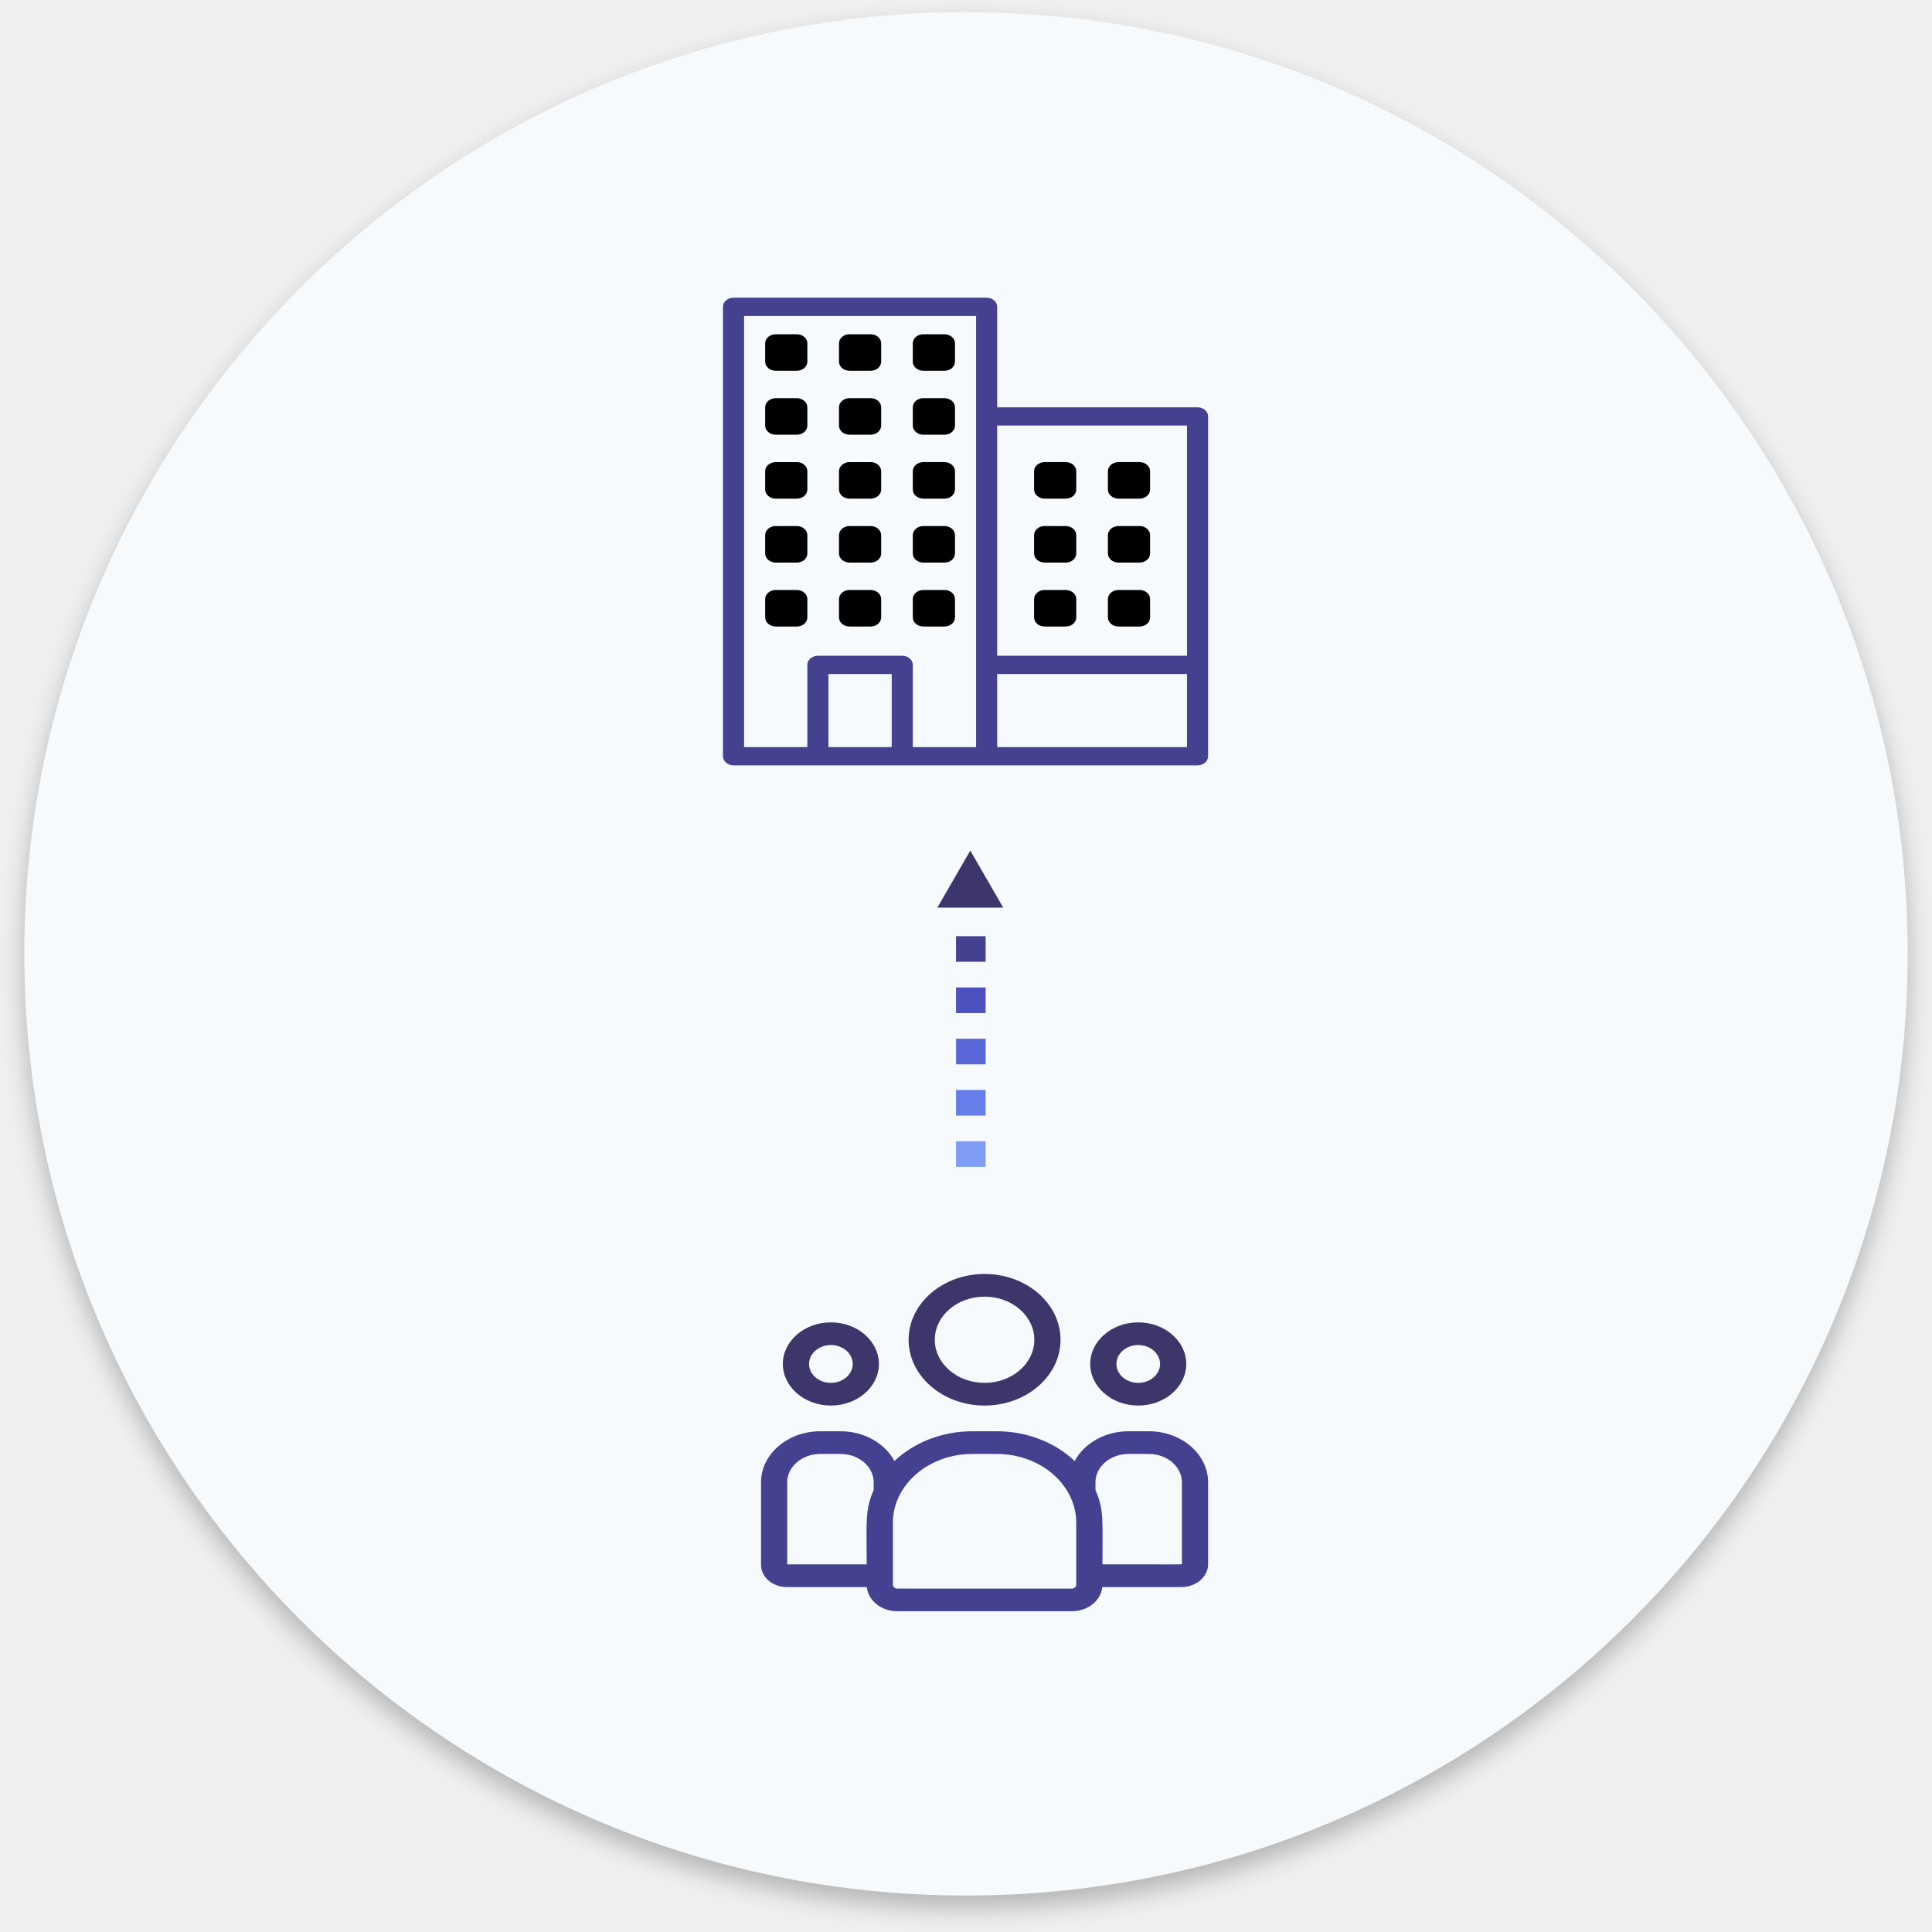
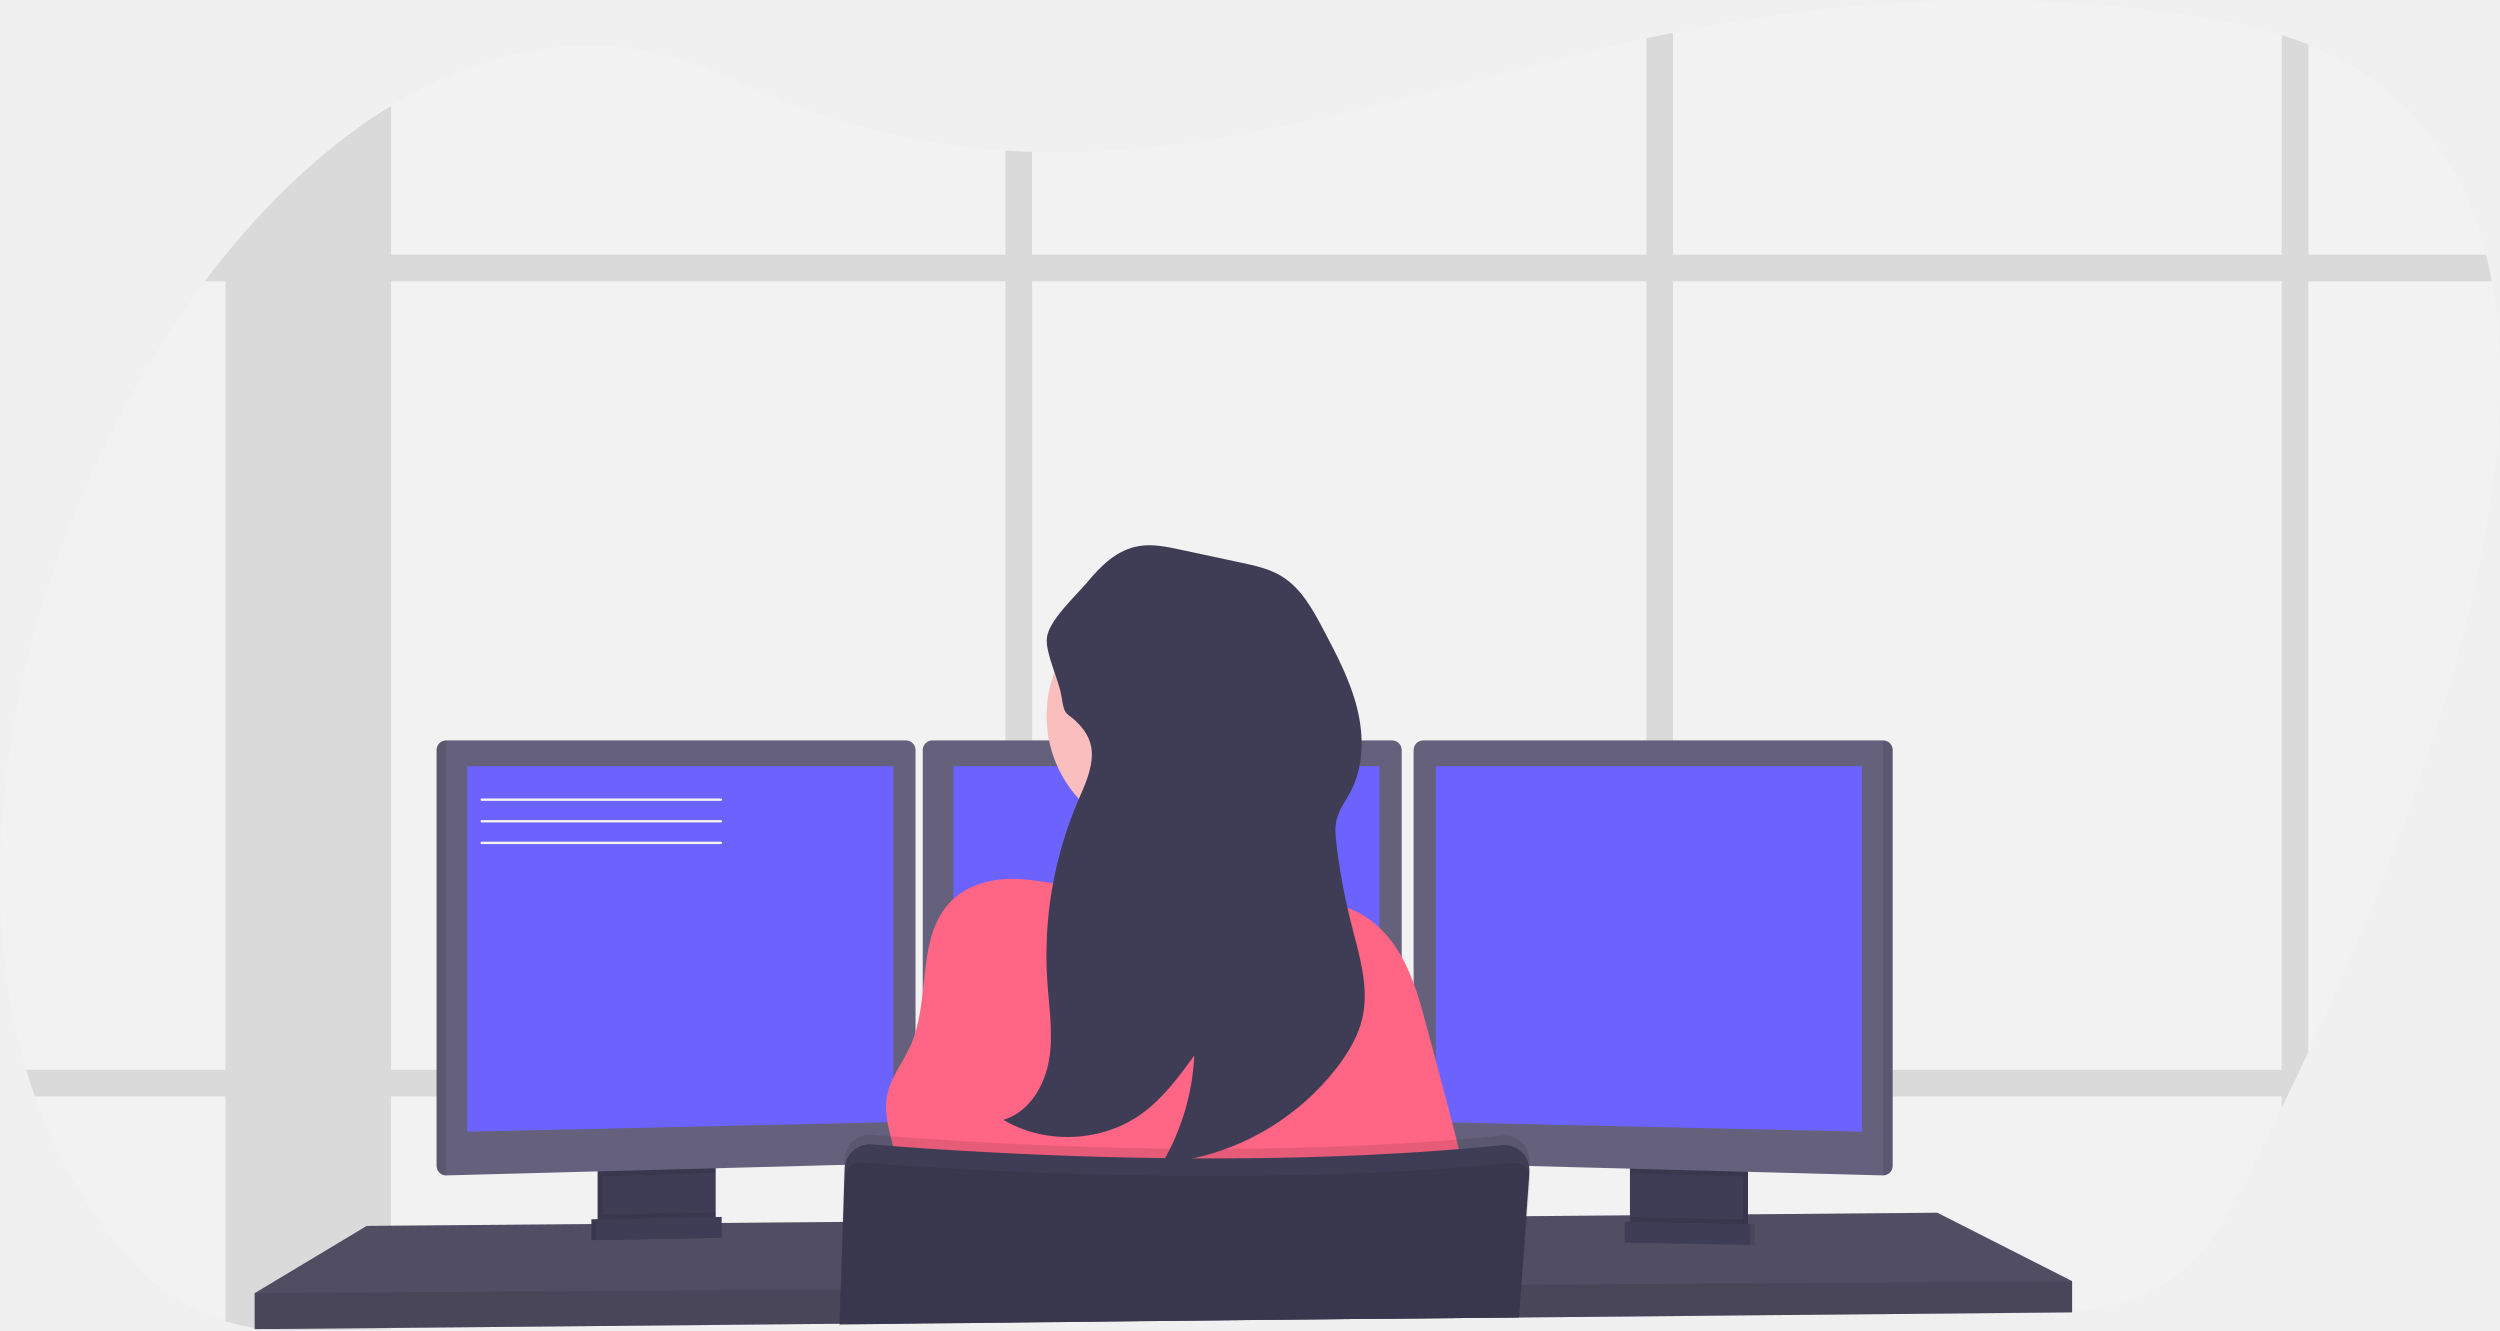
- <svg xmlns="http://www.w3.org/2000/svg" viewBox="0 0 318 318" fill="none">
-   <g filter="url(#filter0_d)">
-     <circle cx="159" cy="157" r="155" fill="#F7FAFC" />
-     <path d="M157.359 154.092h4.871v4.218h-4.871v-4.218z" fill="#434190" />
-     <path d="M157.359 162.529h4.871v4.219h-4.871v-4.219z" fill="#4C51BF" />
-     <path d="M157.359 170.967h4.871v4.219h-4.871v-4.219z" fill="#5A67D8" />
-     <path d="M157.359 179.404h4.871v4.219h-4.871v-4.219z" fill="#667EEA" />
-     <path d="M157.359 187.842h4.871v4.218h-4.871v-4.218z" fill="#7F9CF5" />
-     <path d="M162.055 231.348c6.895 0 12.504-4.858 12.504-10.83 0-5.971-5.609-10.829-12.504-10.829-6.894 0-12.503 4.858-12.503 10.829 0 5.972 5.609 10.83 12.503 10.83zm0-17.925c4.518 0 8.193 3.183 8.193 7.095 0 3.913-3.675 7.096-8.193 7.096-4.517 0-8.192-3.183-8.192-7.096 0-3.912 3.675-7.095 8.192-7.095zM187.351 231.348c4.358 0 7.904-3.071 7.904-6.846s-3.546-6.846-7.904-6.846c-4.359 0-7.905 3.071-7.905 6.846s3.546 6.846 7.905 6.846zm0-9.958c1.981 0 3.593 1.396 3.593 3.112 0 1.716-1.612 3.112-3.593 3.112-1.982 0-3.593-1.396-3.593-3.112 0-1.716 1.611-3.112 3.593-3.112z" fill="#3C366B" />
-     <path d="M189.09 235.58h-3.335c-3.929 0-7.321 2.011-8.866 4.899-3.182-3.009-7.753-4.899-12.824-4.899h-4.018c-5.071 0-9.642 1.89-12.824 4.899-1.546-2.888-4.938-4.899-8.867-4.899h-3.335c-5.381 0-9.758 3.769-9.758 8.401v13.595c0 2.011 1.896 3.647 4.227 3.647h13.183c.221 2.228 2.384 3.983 5.014 3.983h28.738c2.629 0 4.792-1.755 5.013-3.983h13.033c2.414 0 4.378-1.694 4.378-3.777v-13.465c0-4.632-4.378-8.401-9.759-8.401zm-59.516 8.401c0-2.573 2.444-4.666 5.447-4.666h3.335c3.003 0 5.447 2.093 5.447 4.666v1.279c-1.45 3.269-1.15 5.228-1.15 12.229h-13.079v-13.508zm47.572 16.866c0 .344-.323.625-.721.625h-28.739c-.398 0-.721-.281-.721-.625v-10.202c0-6.248 5.868-11.33 13.082-11.33h4.018c7.213 0 13.081 5.082 13.081 11.33v10.202zm17.391-3.401c0 .065.804.043-13.079.043 0-7.052.298-8.965-1.15-12.229v-1.279c0-2.573 2.444-4.666 5.447-4.666h3.335c3.003 0 5.447 2.093 5.447 4.666v13.465z" fill="#434190" />
-     <path d="M136.76 231.348c4.359 0 7.905-3.071 7.905-6.846s-3.546-6.846-7.905-6.846c-4.358 0-7.904 3.071-7.904 6.846s3.546 6.846 7.904 6.846zm0-9.958c1.982 0 3.593 1.396 3.593 3.112 0 1.716-1.611 3.112-3.593 3.112-1.981 0-3.593-1.396-3.593-3.112 0-1.716 1.612-3.112 3.593-3.112z" fill="#3C366B" />
-     <path d="M197.113 67.042h-32.981V50.503c0-.83-.777-1.503-1.736-1.503h-41.66c-.959 0-1.736.673-1.736 1.503v73.968c0 .831.777 1.504 1.736 1.504h76.377c.958 0 1.735-.673 1.735-1.504V68.545c0-.83-.777-1.503-1.735-1.503zm-32.981 3.007h31.245v37.885h-31.245V70.049zm-27.774 52.919v-12.027h10.415v12.027h-10.415zm12.151-15.034h-13.886c-.959 0-1.736.673-1.736 1.503v13.531h-10.415V52.007h38.188v70.961h-10.415v-13.531c0-.83-.777-1.503-1.736-1.503zm15.623 15.034v-12.027h31.245v12.027h-31.245z" fill="#434190" />
-     <path d="M139.83 61.028h3.471c.959 0 1.736-.674 1.736-1.504v-3.007c0-.83-.777-1.503-1.736-1.503h-3.471c-.959 0-1.736.673-1.736 1.503v3.007c0 .83.777 1.504 1.736 1.504zM139.83 71.552h3.471c.959 0 1.736-.674 1.736-1.504v-3.007c0-.83-.777-1.503-1.736-1.503h-3.471c-.959 0-1.736.673-1.736 1.503v3.007c0 .83.777 1.504 1.736 1.504zM139.83 82.075h3.471c.959 0 1.736-.673 1.736-1.503v-3.007c0-.83-.777-1.503-1.736-1.503h-3.471c-.959 0-1.736.673-1.736 1.503v3.007c0 .83.777 1.503 1.736 1.503zM139.83 92.6h3.471c.959 0 1.736-.674 1.736-1.504v-3.007c0-.83-.777-1.503-1.736-1.503h-3.471c-.959 0-1.736.673-1.736 1.503v3.007c0 .83.777 1.503 1.736 1.503zM139.83 103.123h3.471c.959 0 1.736-.673 1.736-1.503v-3.007c0-.83-.777-1.504-1.736-1.504h-3.471c-.959 0-1.736.674-1.736 1.504v3.007c0 .83.777 1.503 1.736 1.503zM127.679 61.028h3.471c.959 0 1.736-.674 1.736-1.504v-3.007c0-.83-.777-1.503-1.736-1.503h-3.471c-.959 0-1.736.673-1.736 1.503v3.007c0 .83.777 1.504 1.736 1.504zM127.679 71.552h3.471c.959 0 1.736-.674 1.736-1.504v-3.007c0-.83-.777-1.503-1.736-1.503h-3.471c-.959 0-1.736.673-1.736 1.503v3.007c0 .83.777 1.504 1.736 1.504zM127.679 82.075h3.471c.959 0 1.736-.673 1.736-1.503v-3.007c0-.83-.777-1.503-1.736-1.503h-3.471c-.959 0-1.736.673-1.736 1.503v3.007c0 .83.777 1.503 1.736 1.503zM127.679 92.6h3.471c.959 0 1.736-.674 1.736-1.504v-3.007c0-.83-.777-1.503-1.736-1.503h-3.471c-.959 0-1.736.673-1.736 1.503v3.007c0 .83.777 1.503 1.736 1.503zM127.679 103.123h3.471c.959 0 1.736-.673 1.736-1.503v-3.007c0-.83-.777-1.504-1.736-1.504h-3.471c-.959 0-1.736.674-1.736 1.504v3.007c0 .83.777 1.503 1.736 1.503zM155.452 55.014h-3.471c-.959 0-1.736.673-1.736 1.503v3.007c0 .83.777 1.504 1.736 1.504h3.471c.959 0 1.736-.674 1.736-1.504v-3.007c0-.83-.777-1.503-1.736-1.503zM155.452 65.538h-3.471c-.959 0-1.736.673-1.736 1.503v3.007c0 .83.777 1.503 1.736 1.503h3.471c.959 0 1.736-.673 1.736-1.503v-3.007c0-.83-.777-1.503-1.736-1.503zM155.452 76.061h-3.471c-.959 0-1.736.674-1.736 1.504v3.007c0 .83.777 1.503 1.736 1.503h3.471c.959 0 1.736-.673 1.736-1.503v-3.007c0-.83-.777-1.504-1.736-1.504zM155.452 86.586h-3.471c-.959 0-1.736.673-1.736 1.503v3.007c0 .83.777 1.503 1.736 1.503h3.471c.959 0 1.736-.673 1.736-1.503v-3.007c0-.83-.777-1.503-1.736-1.503zM155.452 97.11h-3.471c-.959 0-1.736.672-1.736 1.503v3.007c0 .83.777 1.503 1.736 1.503h3.471c.959 0 1.736-.673 1.736-1.503v-3.007c0-.83-.777-1.504-1.736-1.504zM187.565 76.061h-3.471c-.959 0-1.736.674-1.736 1.504v3.007c0 .83.777 1.503 1.736 1.503h3.471c.959 0 1.736-.673 1.736-1.503v-3.007c0-.83-.777-1.504-1.736-1.504zM187.565 86.586h-3.471c-.959 0-1.736.673-1.736 1.503v3.007c0 .83.777 1.503 1.736 1.503h3.471c.959 0 1.736-.673 1.736-1.503v-3.007c0-.83-.777-1.503-1.736-1.503zM187.565 97.11h-3.471c-.959 0-1.736.672-1.736 1.503v3.007c0 .83.777 1.503 1.736 1.503h3.471c.959 0 1.736-.673 1.736-1.503v-3.007c0-.83-.777-1.504-1.736-1.504zM175.415 76.061h-3.472c-.958 0-1.735.674-1.735 1.504v3.007c0 .83.777 1.503 1.735 1.503h3.472c.958 0 1.735-.673 1.735-1.503v-3.007c0-.83-.777-1.504-1.735-1.504zM175.415 86.586h-3.472c-.958 0-1.735.673-1.735 1.503v3.007c0 .83.777 1.503 1.735 1.503h3.472c.958 0 1.735-.673 1.735-1.503v-3.007c0-.83-.777-1.503-1.735-1.503zM175.415 97.11h-3.472c-.958 0-1.735.672-1.735 1.503v3.007c0 .83.777 1.503 1.735 1.503h3.472c.958 0 1.735-.673 1.735-1.503v-3.007c0-.83-.777-1.504-1.735-1.504z" fill="#000" />
-     <path d="M159.707 140l5.424 9.394h-10.848l5.424-9.394z" fill="#3C366B" />
+ <svg xmlns="http://www.w3.org/2000/svg" width="342" height="182" viewBox="0 0 342 182" fill="none">
+   <g clip-path="url(#clip0)">
+     <path d="M315.779 143.917C315.398 144.738 315.018 145.549 314.639 146.348C314.048 147.589 313.464 148.806 312.888 150C312.632 150.528 312.376 151.047 312.126 151.566C309.302 157.337 306.665 162.44 304.425 166.637C302.392 170.44 299.374 173.627 295.687 175.863C292 178.099 287.78 179.303 283.468 179.347L233.661 179.889H233.136L228.866 179.935L225.214 179.975L214.015 180.096H213.562L207.86 180.158H207.686L172.544 180.539L141.176 180.868L137.527 180.907L114.865 181.154H114.839L100.142 181.311H99.984L53.511 181.814L39.609 181.965C38.425 181.978 37.242 181.919 36.065 181.787V181.787C35.664 181.741 35.264 181.689 34.866 181.626C28.383 180.626 22.437 177.434 18.021 172.582C12.041 166.004 7.689 158.328 4.766 150C4.343 148.798 3.949 147.58 3.584 146.348C-6.535 112.143 5.8 68.013 28.002 38.482C28.933 37.247 29.879 36.043 30.84 34.869L30.863 34.843C37.691 26.462 45.347 19.46 53.502 14.481C67.952 5.643 83.963 3.154 99.712 10.573C113.036 16.852 125.477 19.805 137.537 20.606C138.755 20.685 139.974 20.744 141.186 20.78C168.849 21.65 194.775 11.683 225.221 5.249C226.433 4.993 227.648 4.74 228.873 4.5C250.592 0.178 274.686 -2.101 303.338 2.691C306.314 3.177 309.252 3.879 312.126 4.793C313.39 5.2 314.607 5.638 315.779 6.106C329.454 11.67 336.913 21.949 340.082 34.83C340.382 36.025 340.642 37.241 340.861 38.478C346.48 69.462 330.023 113.411 315.779 143.917Z" fill="#F2F2F2" />
+     <path opacity="0.1" d="M163.236 146.347C163.104 147.575 162.899 148.795 162.622 149.999H193.396V146.347H163.236ZM137.537 166.975L141.185 166.945V157.924C139.934 157.868 138.716 157.812 137.537 157.753V166.975ZM61.039 146.347V149.999H126.232V146.347H61.039ZM340.099 34.842H315.795V6.109C314.623 5.633 313.406 5.196 312.143 4.795V34.842H228.873V4.489C227.648 4.729 226.433 4.982 225.221 5.238V34.842H141.185V20.769C139.973 20.733 138.755 20.674 137.537 20.595V34.842H53.501V14.48C45.346 19.459 37.691 26.461 30.863 34.842H30.84V34.868C29.876 36.051 28.93 37.255 28.002 38.481H30.84V146.347H3.58C3.944 147.579 4.338 148.797 4.762 149.999H30.836V180.745C32.148 181.147 33.487 181.453 34.843 181.662C35.241 181.724 35.641 181.777 36.042 181.823C37.218 181.954 38.402 182.014 39.586 182L53.488 181.849V149.992H137.537V180.933L141.185 180.893V149.999H225.221V180.003L228.873 179.964V149.999H312.126V151.565C312.376 151.046 312.632 150.528 312.888 149.999C313.464 148.806 314.048 147.588 314.639 146.347C315.018 145.55 315.397 144.74 315.778 143.917V38.494H340.877C340.656 37.248 340.396 36.031 340.099 34.842ZM53.501 146.347V38.481H137.537V146.347H53.501ZM141.192 146.347V38.481H225.221V146.347H141.192ZM312.133 146.347H228.873V38.481H312.126L312.133 146.347Z" fill="black" />
+     <path d="M283.464 175.261V179.53L233.569 179.99L233.037 180L214.074 180.174L213.62 180.181L207.857 180.23H207.686L172.55 180.555L114.875 181.09H114.826L100.161 181.228L100.004 181.232L34.843 181.829V176.903L50.164 167.707L80.906 167.451L81.562 167.448L81.779 167.444L82.436 167.435L97.196 167.313L97.856 167.31L98.066 167.307L98.723 167.303L103.455 167.264L103.58 167.261L115.256 167.162H115.351L206.457 166.394L208.687 166.377H208.911L210.612 166.361L222.977 166.259L223.634 166.249L224.242 166.242H224.557L228.403 166.213L229.165 166.203L230.186 166.196L233.389 166.167L238.469 166.124L239.126 166.118L240.269 166.111H240.483L265.02 165.901L283.464 175.261Z" fill="#65617D" />
+     <path opacity="0.2" d="M283.464 175.261V179.53L233.569 179.99L233.037 180L214.074 180.174L213.62 180.181L207.857 180.23H207.686L172.55 180.555L114.875 181.09H114.826L100.161 181.228L100.004 181.232L34.843 181.829V176.903L50.164 167.707L80.906 167.451L81.562 167.448L81.779 167.444L82.436 167.435L97.196 167.313L97.856 167.31L98.066 167.307L98.723 167.303L103.455 167.264L103.58 167.261L115.256 167.162H115.351L206.457 166.394L208.687 166.377H208.911L210.612 166.361L222.977 166.259L223.634 166.249L224.242 166.242H224.557L228.403 166.213L229.165 166.203L230.186 166.196L233.389 166.167L238.469 166.124L239.126 166.118L240.269 166.111H240.483L265.02 165.901L283.464 175.261Z" fill="black" />
+     <path d="M97.248 158.843V166.886C97.248 167.267 97.14 167.64 96.937 167.962C96.733 168.284 96.442 168.542 96.098 168.706C95.842 168.83 95.562 168.897 95.277 168.903L83.815 169.146C83.509 169.153 83.205 169.089 82.928 168.958C82.578 168.798 82.281 168.54 82.074 168.216C81.866 167.892 81.755 167.514 81.756 167.129V158.843H97.248Z" fill="#3F3D56" />
+     <path opacity="0.1" d="M97.248 158.843V166.886C97.248 167.267 97.14 167.64 96.937 167.962C96.733 168.284 96.442 168.542 96.098 168.706C95.842 168.83 95.562 168.897 95.277 168.903L83.815 169.146C83.509 169.153 83.205 169.089 82.928 168.958C82.578 168.798 82.281 168.54 82.074 168.216C81.866 167.892 81.755 167.514 81.756 167.129V158.843H97.248Z" fill="black" />
+     <path d="M97.905 158.843V166.886C97.905 167.267 97.797 167.64 97.593 167.962C97.39 168.284 97.099 168.542 96.755 168.706C96.499 168.83 96.219 168.897 95.934 168.903L84.472 169.146C84.166 169.153 83.862 169.089 83.585 168.958C83.235 168.798 82.938 168.54 82.73 168.216C82.522 167.892 82.412 167.514 82.413 167.129V158.843H97.905Z" fill="#3F3D56" />
+     <path d="M239.126 158.84H223.634V169.185H239.126V158.84Z" fill="#3F3D56" />
+     <path opacity="0.1" d="M239.126 158.84H223.634V169.185H239.126V158.84Z" fill="black" />
+     <path d="M238.469 158.84H222.977V169.185H238.469V158.84Z" fill="#3F3D56" />
+     <path opacity="0.1" d="M97.902 158.84V160.472L82.41 160.886V158.84H97.902Z" fill="black" />
+     <path d="M125.246 102.585V157.825C125.242 158.162 125.109 158.485 124.873 158.726C124.638 158.968 124.319 159.11 123.982 159.122L61.038 160.797H61.022C60.679 160.793 60.352 160.655 60.109 160.413C59.867 160.17 59.729 159.843 59.725 159.5V102.585C59.729 102.242 59.867 101.915 60.109 101.672C60.352 101.43 60.679 101.292 61.022 101.288H123.949C124.292 101.292 124.619 101.43 124.862 101.672C125.104 101.915 125.242 102.242 125.246 102.585V102.585Z" fill="#65617D" />
+     <path opacity="0.1" d="M61.038 101.288V160.797H61.022C60.679 160.793 60.352 160.655 60.109 160.413C59.867 160.17 59.729 159.843 59.725 159.5V102.585C59.729 102.242 59.867 101.915 60.109 101.672C60.352 101.43 60.679 101.292 61.022 101.288H61.038Z" fill="black" />
+     <path d="M63.909 104.815H122.205V153.503L63.909 154.817V104.815Z" fill="#6C63FF" />
+     <path opacity="0.1" d="M238.469 158.84V160.945L222.977 160.531V158.84H238.469Z" fill="black" />
+     <path d="M258.917 102.585V159.5C258.913 159.846 258.773 160.175 258.527 160.418C258.281 160.661 257.949 160.797 257.603 160.797V160.797L194.647 159.122C194.31 159.11 193.991 158.968 193.755 158.726C193.52 158.485 193.386 158.162 193.382 157.825V102.585C193.387 102.242 193.525 101.915 193.767 101.672C194.009 101.43 194.337 101.292 194.68 101.288H257.607C257.952 101.289 258.283 101.425 258.528 101.668C258.773 101.911 258.913 102.24 258.917 102.585V102.585Z" fill="#65617D" />
+     <path opacity="0.1" d="M258.917 102.585V159.5C258.913 159.846 258.773 160.175 258.527 160.418C258.281 160.661 257.949 160.797 257.604 160.797V160.797V101.288C257.949 101.288 258.281 101.424 258.527 101.667C258.773 101.909 258.913 102.239 258.917 102.585Z" fill="black" />
+     <path d="M254.726 104.815H196.43V153.503L254.726 154.817V104.815Z" fill="#6C63FF" />
+     <path d="M191.754 102.585V157.825C191.75 158.162 191.616 158.485 191.381 158.726C191.145 158.968 190.826 159.11 190.489 159.122L127.546 160.797C127.2 160.797 126.868 160.661 126.622 160.418C126.377 160.175 126.236 159.846 126.232 159.5V102.585C126.236 102.242 126.374 101.915 126.617 101.672C126.859 101.43 127.186 101.292 127.529 101.288H190.456C190.799 101.292 191.127 101.43 191.369 101.672C191.611 101.915 191.749 102.242 191.754 102.585V102.585Z" fill="#65617D" />
+     <path d="M130.416 104.815H188.712V153.503L130.416 154.817V104.815Z" fill="#6C63FF" />
+     <path opacity="0.1" d="M283.464 175.261V179.53L233.569 179.99L233.037 180L214.074 180.174L213.62 180.181L207.857 180.23H207.686L172.55 180.555L114.875 181.09H114.826L100.161 181.228L100.004 181.232L34.843 181.829V176.903L101.353 176.466H101.511L114.973 176.374H115.036L208.008 175.76H208.103L208.159 175.757H208.313L209.886 175.747H210.366L234.83 175.583L236.275 175.576L236.597 175.573L283.464 175.261Z" fill="black" />
+     <path d="M160.03 114.776C169.341 114.776 176.888 107.228 176.888 97.918C176.888 88.608 169.341 81.06 160.03 81.06C150.72 81.06 143.172 88.608 143.172 97.918C143.172 107.228 150.72 114.776 160.03 114.776Z" fill="#FBBEBE" />
+     <path d="M176.892 123.867C176.892 123.867 144.213 127.808 147.334 123.867C148.463 122.441 148.775 118.218 148.713 113.406C148.693 111.945 148.641 110.431 148.565 108.923C148.204 101.698 147.334 94.637 147.334 94.637C147.334 94.637 175.907 81.172 172.623 91.846C171.309 96.158 171.739 102.214 172.738 107.899C173.03 109.557 173.368 111.183 173.723 112.727C174.588 116.492 175.646 120.21 176.892 123.867V123.867Z" fill="#FBBEBE" />
+     <path d="M166.228 122.53C170.008 121.83 174.012 120.559 177.569 122.024C178.505 122.408 179.365 122.97 180.324 123.292C181.283 123.614 182.334 123.692 183.333 123.919C186.84 124.714 189.684 127.384 191.511 130.487C193.337 133.591 194.282 137.102 195.209 140.577L197.475 149.06C199.445 156.433 201.416 163.868 201.872 171.491C174.438 173.061 146.94 173.218 119.489 171.96C121.276 168.564 123.102 164.962 122.951 161.122C122.8 157.283 120.589 153.497 121.388 149.713C121.897 147.303 123.545 145.316 124.554 143.072C127.427 136.662 125.191 128.034 130.242 123.154C132.515 120.96 135.825 120.129 138.988 120.234C143.021 120.369 147.15 121.627 151.14 122.241C156.25 123.016 161.078 123.476 166.228 122.53Z" fill="#FF6584" />
+     <path opacity="0.1" d="M209.22 159.04L209.187 159.51V159.543L209.131 160.298L208.694 166.377L208.165 173.701L208.014 175.763L207.686 180.177V180.233L172.544 180.562L114.875 181.185V181.461H114.829V181.185V181.094L114.977 176.377L115.259 167.162L115.502 159.349L115.525 158.571C115.54 158.101 115.65 157.639 115.849 157.213C116.047 156.787 116.331 156.406 116.682 156.094C117.033 155.781 117.444 155.543 117.89 155.395C118.336 155.247 118.808 155.191 119.276 155.231C120.826 155.362 122.839 155.523 125.247 155.694L126.232 155.766C140.135 156.731 165.828 157.979 191.754 156.423C192.299 156.393 192.847 156.36 193.396 156.321C197.416 156.068 201.433 155.743 205.41 155.336C205.913 155.283 206.421 155.341 206.899 155.506C207.377 155.671 207.813 155.939 208.176 156.29C208.539 156.642 208.821 157.069 209.001 157.541C209.181 158.013 209.256 158.52 209.22 159.024V159.04Z" fill="black" />
+     <path d="M114.865 181.461V181.186L172.544 180.558L207.685 180.23H207.784V180.174L208.112 175.76L208.254 173.79L208.792 166.364L209.216 160.485V160.341C209.236 160.07 209.223 159.798 209.18 159.53C209.182 159.519 209.182 159.508 209.18 159.497C209.09 158.943 208.864 158.419 208.523 157.973C208.161 157.509 207.688 157.145 207.146 156.915C206.605 156.686 206.014 156.597 205.429 156.659C201.452 157.066 197.435 157.392 193.415 157.644C192.867 157.684 192.318 157.717 191.773 157.746C165.847 159.287 140.154 158.039 126.251 157.089L125.266 157.017C122.859 156.846 120.845 156.689 119.295 156.554C118.442 156.482 117.593 156.729 116.912 157.246C116.23 157.763 115.764 158.515 115.604 159.356C115.571 159.533 115.551 159.713 115.545 159.894L115.321 167.172L115.016 176.391L114.871 181.107V181.199V181.475L114.865 181.461Z" fill="#3F3D56" />
+     <path opacity="0.1" d="M209.318 161.342L208.914 166.377L208.313 173.881L208.162 175.76L207.833 179.967L207.813 180.177V180.233L207.764 180.719L207.8 180.233H207.705L172.563 180.562L114.875 181.186V181.094L115.035 176.377L115.364 167.162L115.574 161.037C115.584 160.689 115.682 160.348 115.857 160.047C116.033 159.746 116.281 159.494 116.579 159.313C116.951 159.085 117.386 158.981 117.821 159.017C118.51 159.073 119.358 159.139 120.346 159.211C121.952 159.329 123.933 159.467 126.238 159.612C130.508 159.881 135.864 160.17 142.003 160.406C159.081 161.063 182.137 161.283 204.037 159.365C205.022 159.28 206.04 159.185 207.035 159.089C207.429 159.05 207.826 159.125 208.178 159.306C208.278 159.356 208.372 159.415 208.46 159.484C208.746 159.691 208.973 159.969 209.117 160.291C209.151 160.356 209.178 160.423 209.199 160.492C209.298 160.764 209.338 161.054 209.318 161.342V161.342Z" fill="black" />
+     <path opacity="0.1" d="M97.905 165.839V166.886C97.905 167.267 97.797 167.64 97.593 167.962C97.39 168.284 97.099 168.542 96.755 168.706L83.585 168.958C83.235 168.798 82.938 168.54 82.73 168.216C82.522 167.892 82.412 167.514 82.413 167.129V166.144L97.905 165.839Z" fill="black" />
+     <path d="M98.066 169.323L80.905 169.651V166.804L98.066 166.476V169.323Z" fill="#3F3D56" />
+     <path opacity="0.1" d="M98.066 169.323L80.905 169.651V166.804L98.066 166.476V169.323Z" fill="black" />
+     <path d="M98.722 169.323L81.562 169.651V166.804L98.722 166.476V169.323Z" fill="#3F3D56" />
+     <path opacity="0.1" d="M223.076 166.495V167.543C223.076 167.924 223.183 168.297 223.387 168.619C223.59 168.941 223.881 169.199 224.225 169.362L237.395 169.615C237.745 169.455 238.042 169.197 238.25 168.873C238.458 168.548 238.568 168.171 238.568 167.786V166.801L223.076 166.495Z" fill="black" />
+     <path opacity="0.1" d="M222.912 169.98L240.072 170.308V167.461L222.912 167.132V169.98Z" fill="black" />
+     <path d="M222.255 169.98L239.415 170.308V167.461L222.255 167.132V169.98Z" fill="#3F3D56" />
+     <path d="M149.366 103.084C149.393 105.383 148.329 107.551 147.425 109.676C144.137 117.416 142.713 125.82 143.267 134.212C143.507 137.824 144.115 141.437 143.507 145.017C142.9 148.597 140.739 152.166 137.267 153.194C143.024 156.626 150.818 156.265 156.237 152.321C159.124 150.219 161.275 147.286 163.381 144.403C163.13 149.582 161.631 154.625 159.009 159.099C163.748 158.68 168.345 157.27 172.504 154.96C176.663 152.651 180.291 149.494 183.152 145.693C184.567 143.785 185.799 141.69 186.344 139.378C187.359 135.108 185.944 130.671 184.863 126.405C183.96 122.839 183.283 119.219 182.837 115.567C182.695 114.398 182.58 113.196 182.87 112.053C183.198 110.717 184.075 109.587 184.722 108.368C186.561 104.907 186.604 100.716 185.661 96.913C184.719 93.11 182.873 89.603 181.043 86.138C179.579 83.359 177.989 80.453 175.309 78.821C173.634 77.802 171.696 77.379 169.765 76.968L161.433 75.185C159.61 74.794 157.735 74.403 155.892 74.689C152.782 75.175 150.591 77.422 148.667 79.727C147.159 81.52 143.474 84.886 143.215 87.235C142.978 89.399 144.89 93.025 145.215 95.307C145.642 98.263 145.944 97.278 147.613 99.091C148.667 100.214 149.347 101.511 149.366 103.084Z" fill="#3F3D56" />
+     <path d="M98.614 109.557H65.903C65.859 109.557 65.817 109.54 65.786 109.509C65.756 109.478 65.738 109.437 65.738 109.393C65.738 109.35 65.756 109.308 65.786 109.277C65.817 109.246 65.859 109.229 65.903 109.229H98.614C98.658 109.229 98.699 109.246 98.73 109.277C98.761 109.308 98.778 109.35 98.778 109.393C98.778 109.437 98.761 109.478 98.73 109.509C98.699 109.54 98.658 109.557 98.614 109.557Z" fill="#F2F2F2" />
+     <path d="M98.614 112.513H65.903C65.859 112.513 65.817 112.496 65.786 112.465C65.756 112.434 65.738 112.392 65.738 112.349C65.738 112.305 65.756 112.264 65.786 112.233C65.817 112.202 65.859 112.185 65.903 112.185H98.614C98.658 112.185 98.699 112.202 98.73 112.233C98.761 112.264 98.778 112.305 98.778 112.349C98.778 112.392 98.761 112.434 98.73 112.465C98.699 112.496 98.658 112.513 98.614 112.513Z" fill="#F2F2F2" />
+     <path d="M98.614 115.469H65.903C65.859 115.469 65.817 115.452 65.786 115.421C65.756 115.39 65.738 115.348 65.738 115.305C65.738 115.261 65.756 115.219 65.786 115.189C65.817 115.158 65.859 115.141 65.903 115.141H98.614C98.658 115.141 98.699 115.158 98.73 115.189C98.761 115.219 98.778 115.261 98.778 115.305C98.778 115.348 98.761 115.39 98.73 115.421C98.699 115.452 98.658 115.469 98.614 115.469Z" fill="#F2F2F2" />
  </g>
  <defs>
-     <filter id="filter0_d" x="0" y="0" width="318" height="318" filterUnits="userSpaceOnUse" color-interpolation-filters="sRGB">
-       <feFlood flood-opacity="0" result="BackgroundImageFix" />
-       <feColorMatrix in="SourceAlpha" values="0 0 0 0 0 0 0 0 0 0 0 0 0 0 0 0 0 0 127 0" />
-       <feOffset dy="2" />
-       <feGaussianBlur stdDeviation="2" />
-       <feColorMatrix values="0 0 0 0 0 0 0 0 0 0 0 0 0 0 0 0 0 0 0.25 0" />
-       <feBlend in2="BackgroundImageFix" result="effect1_dropShadow" />
-       <feBlend in="SourceGraphic" in2="effect1_dropShadow" result="shape" />
-     </filter>
+     <clipPath id="clip0">
+       <rect width="342" height="182" fill="white" />
+     </clipPath>
  </defs>
</svg>
